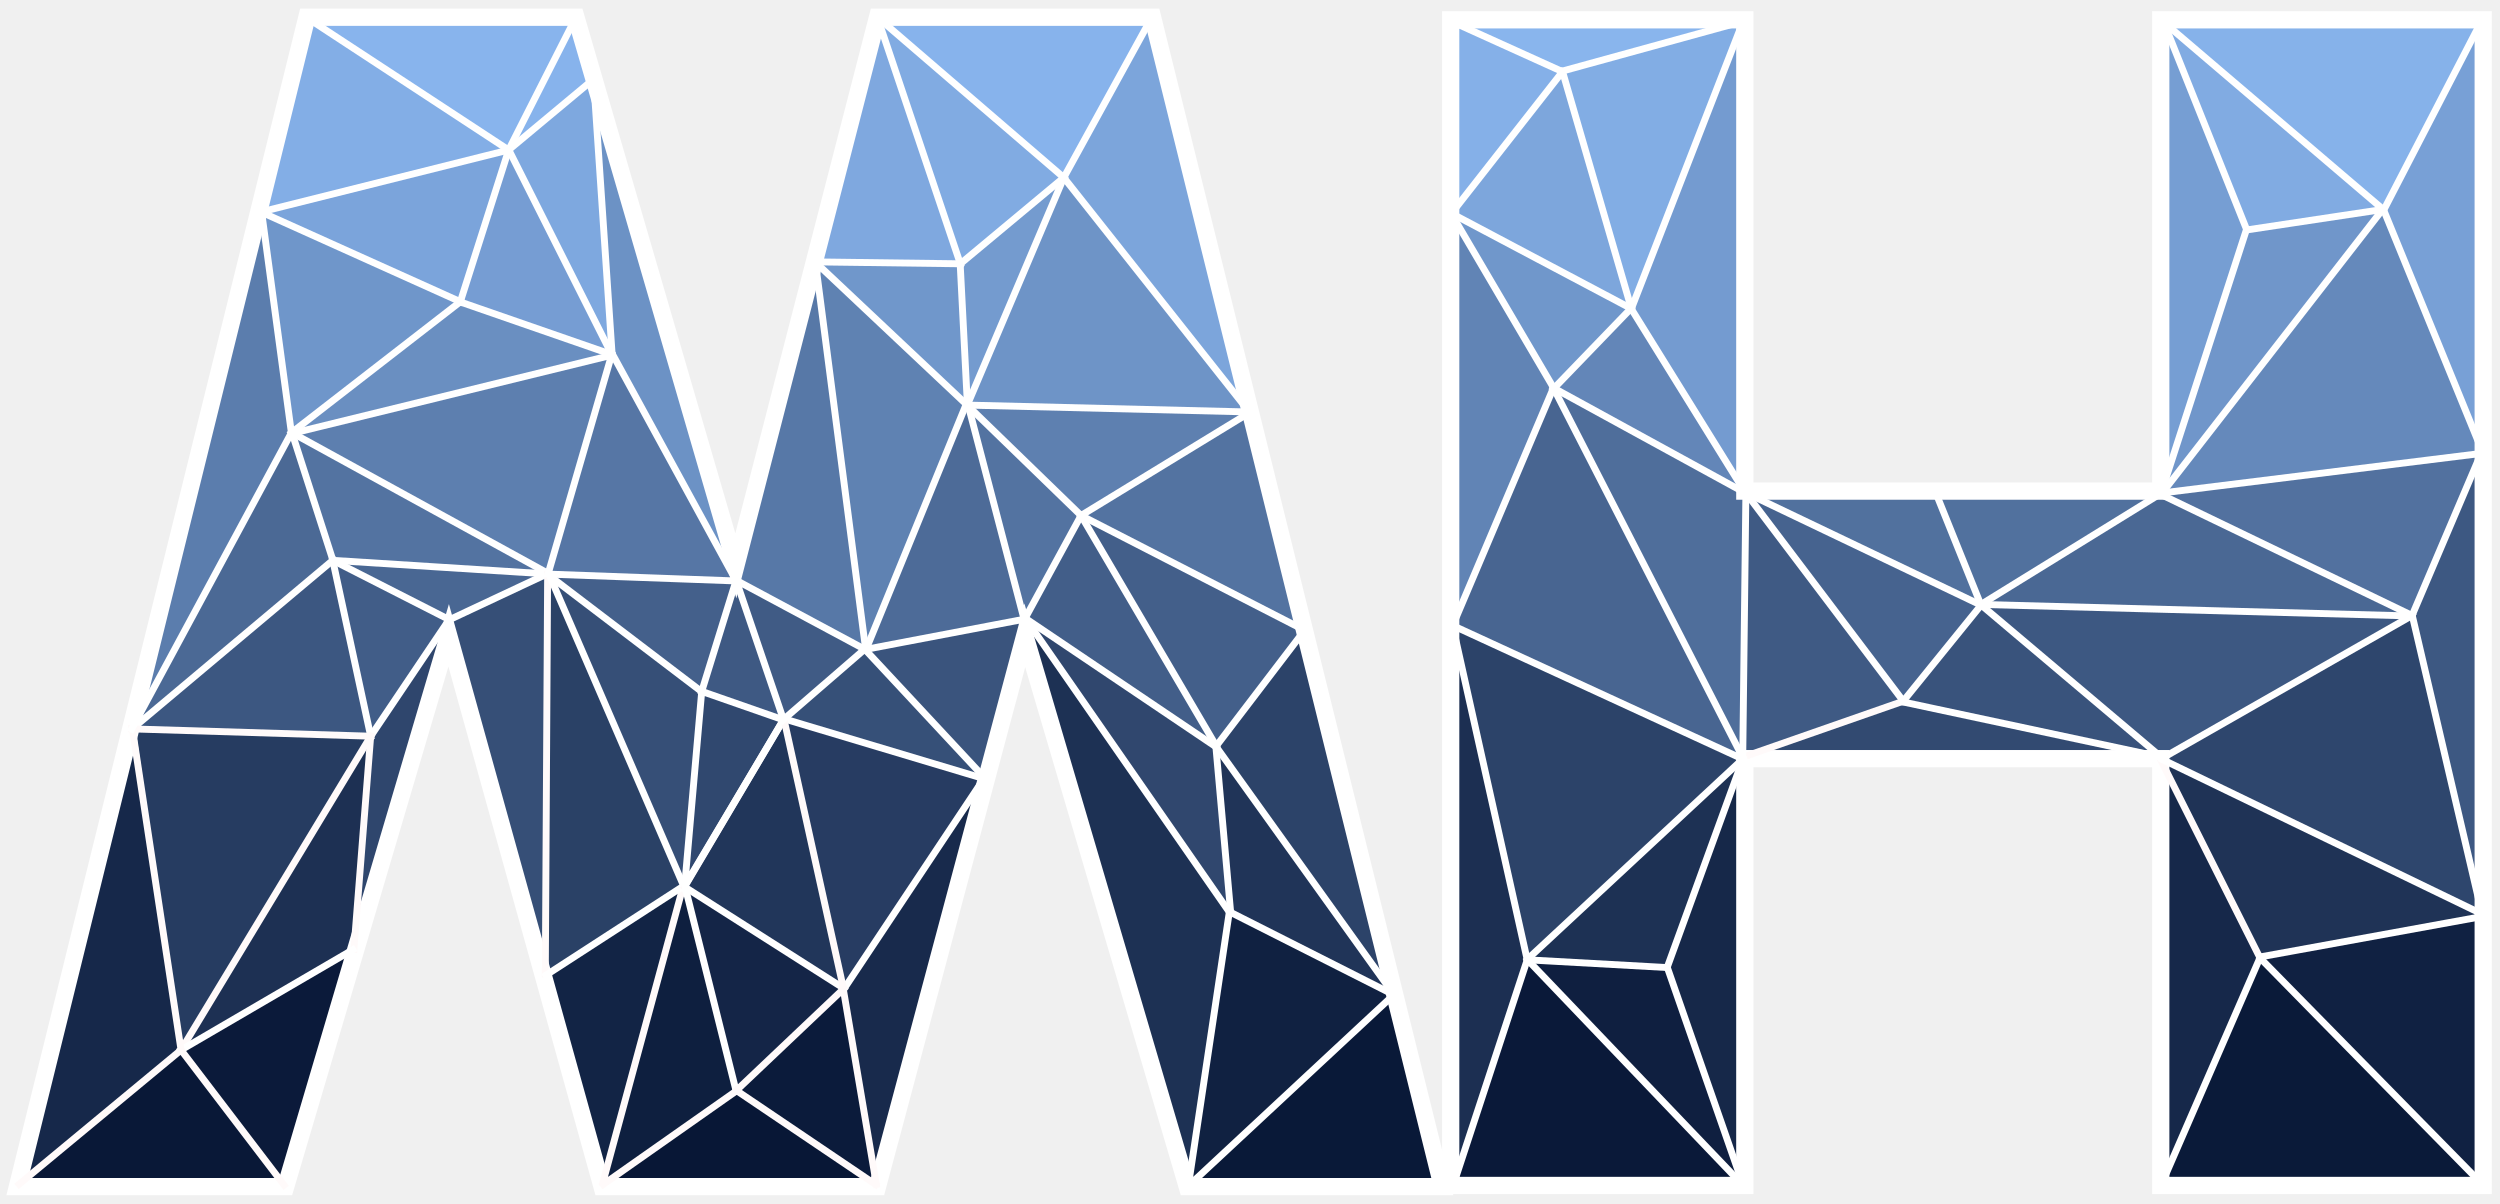
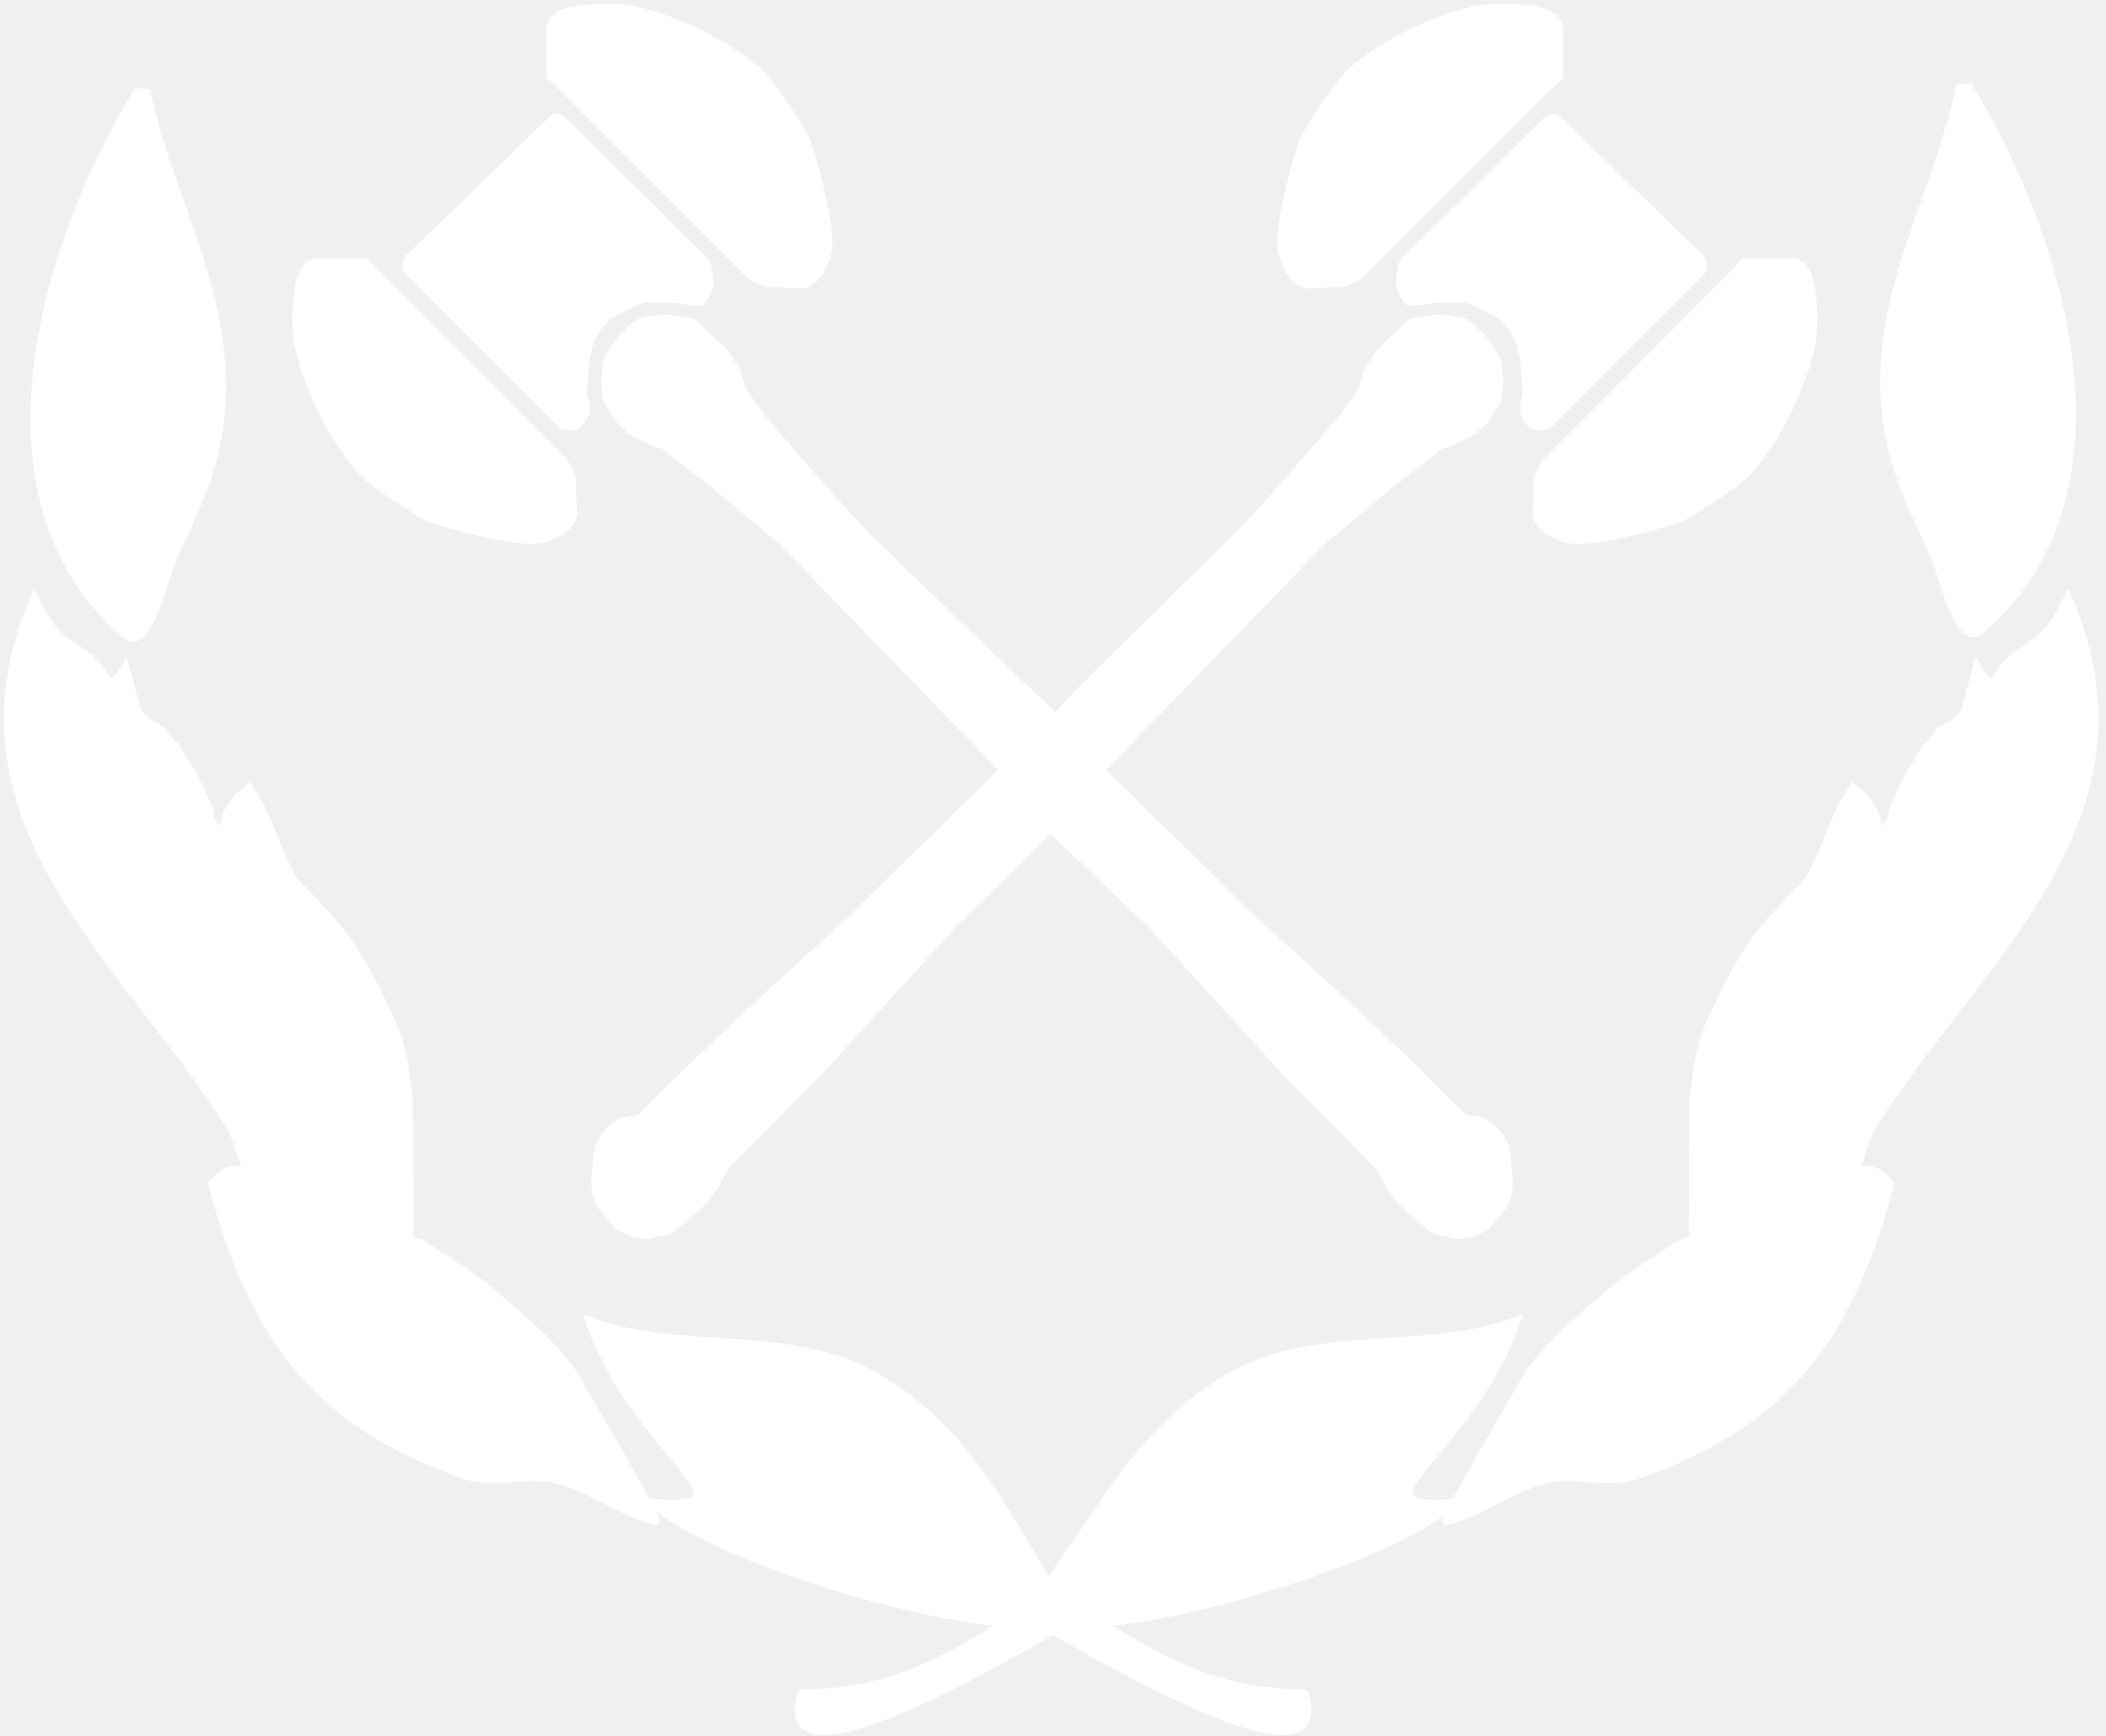
- <svg xmlns="http://www.w3.org/2000/svg" width="725px" height="349px" viewBox="0 0 725 349" version="1.1">
+ <svg xmlns="http://www.w3.org/2000/svg" width="273px" height="225px" viewBox="0 0 273 225" version="1.1">
  <defs />
  <g id="Page-1" stroke="none" stroke-width="1" fill="none" fill-rule="evenodd">
-     <g id="OLD" transform="translate(-41, -78)">
-       <g id="Group-2" />
-     </g>
-     <g id="TempLogo" transform="translate(-42, -24)">
-       <g id="Group-3" transform="translate(47, 28)">
-         <polygon id="Line" fill="#2C4369" points="416.44 177.673 437.826 274.063 500.646 216.163" />
-         <polygon id="Line" fill="#1C2F52" points="438.5 274.5 415.945 339.71 415.945 176.943" />
-         <polygon id="Line" fill="#0A1939" points="437.916 274.413 416.264 339.801 500.752 339.801" />
-         <polygon id="Line" fill="#0F1F40" points="437.983 274.171 478.456 276.793 500.418 339.283" />
-         <polygon id="Line" fill="#1D3154" points="500.09 216.597 478.548 276.898 438.054 274.197" />
-         <polygon id="Line" fill="#162849" points="478.5 276.5 501.055 339.486 501.055 215.969" />
-         <polygon id="Line" fill="#3F5A84" points="501.93 139.247 500.557 215.612 546.811 199.681" />
-         <polygon id="Line" fill="#324A71" points="546.977 199.537 500.596 215.848 621.038 215.848" />
-         <polygon id="Line" fill="#39537C" points="570.007 171.787 546.511 199.558 621.95 215.356" />
-         <polygon id="Line" fill="#46638F" points="501.041 139.082 547.641 199.181 569.575 171.522" />
-         <polygon id="Line" fill="#51719E" points="500.252 138.5 556.5 138.5 569.634 171.591" />
-         <polygon id="Line" fill="#51719E" points="621.721 138.5 569.5 171.5 556.443 138.5" />
-         <polygon id="Line" fill="#86B2EA" points="622.594 1.952 686.356 57.082 714.567 1.952" />
-         <polygon id="Line" fill="#81ABE2" points="686.5 56.5 646.66 62.578 622.343 2.811" />
-         <polygon id="Line" fill="#78A0D6" points="714.5 2.5 686.045 57.606 715.124 126.989" />
-         <polygon id="Line" fill="#769ED3" points="646.368 62.868 621.5 138.5 621.5 2.297" />
-         <polygon id="Line" fill="#7096CA" points="685.5 56.5 646.5 62.5 622.347 138.09" />
-         <polygon id="Line" fill="#6589BB" points="715.208 127.365 686.354 56.863 621.899 138.887" />
-         <polygon id="Line" fill="#52719F" points="714.756 127.479 621.664 139.482 694.706 174.462" />
-         <polygon id="Line" fill="#4A6894" points="621.5 139.5 570.536 171.26 694.567 174.724" />
-         <polygon id="Line" fill="#3D5882" points="569.162 171.148 693.5 174.5 622.481 216.649" />
-         <polygon id="Line" fill="#3D5882" points="714.5 128.5 694.343 174.905 715.261 261.461" />
-         <polygon id="Line" fill="#2E466D" points="694.5 174.5 714.954 262.385 623.163 215.985" />
-         <polygon id="Line" fill="#1F3356" points="621.834 215.527 649.88 274.542 714.271 261.692" />
-         <polygon id="Line" fill="#16284A" points="650.174 273.414 621.881 339.807 621.881 216.805" />
-         <polygon id="Line" fill="#486591" points="445.47 108.708 500.443 215.708 416.049 177.365" />
-         <polygon id="Line" fill="#4F6E9B" points="445.987 109.056 500.731 138.684 500.731 215.447" />
-         <polygon id="Line" fill="#89B5ED" points="416.277 2.152 448.001 16.759 499.95 2.152" />
-         <polygon id="Line" fill="#85B0E8" points="447.882 16.856 416.005 2.235 416.005 58.024" />
-         <polygon id="Line" fill="#82ADE4" points="447.946 16.716 499.897 2.733 468.081 85.497" />
-         <polygon id="Line" fill="#7DA6DC" points="447.955 17.084 416.256 57.947 468.139 85.571" />
-         <polygon id="Line" fill="#749BD0" points="468.294 85.039 500.5 2.5 500.905 137.682" />
-         <polygon id="Line" fill="#7097CB" points="416.385 58.278 445.798 108.652 467.643 85.388" />
-         <polygon id="Line" fill="#6184B5" points="445.526 109.133 415.818 178.3 415.818 58.368" />
-         <polygon id="Line" fill="#6386B8" points="445.5 108.5 468.5 85.5 500.899 139.11" />
-         <polygon id="Line" fill="#102142" points="650.5 273.5 715.233 261.901 715.233 339.868" />
-         <polygon id="Line" fill="#0A1A39" points="622.068 339.5 714.824 339.5 650.198 274.011" />
-         <polygon id="Line" fill="#081736" points="249.5 339.5 208.735 312.475 169.666 339.872" />
-         <polygon id="Line" fill="#0E1F3F" points="193.5 252.5 208.5 312.5 169.41 339.682" />
-         <polygon id="Line" fill="#21365A" points="222.5 204.5 193.5 253.5 240.146 282.169" />
-         <polygon id="Line-Copy" fill="#5676A5" points="153.925 162.49 172.5 98.5 208.505 164.479" />
-         <polygon id="Line" fill="#87B3EC" points="161.787 1.482 141.86 40.36 167.281 18.941" />
-         <polygon id="Line" fill="#6C92C5" points="172.259 99.255 208.267 163.452 167.096 18.68" />
-         <polygon id="Line" fill="#5373A1" points="308.815 145.601 357.561 115.673 373.118 178.516" />
-         <polygon id="Line" fill="#435F8A" points="347.994 212.213 373.189 179.079 308.766 145.658" />
-         <polygon id="Line" fill="#425E89" points="347.5 212.5 292.166 175.166 308.728 145.796" />
-         <polygon id="Line" fill="#30476E" points="347.762 212.478 352.155 260.807 293.215 176.303" />
-         <polygon id="Line" fill="#142547" points="239.5 282.5 208.466 312.071 193.791 253.218" />
-         <polygon id="Line" fill="#0B1A3A" points="47.5 300.5 97.668 270.627 77.778 339.979" />
-         <polygon id="Line" fill="#5373A1" points="80.5 121.5 91.5 158.5 154.865 162.345" />
-         <polygon id="Line" fill="#5D7FAF" points="172.179 99.16 154.25 163.515 80.504 121.542" />
-         <polygon id="Line" fill="#769DD3" points="142.5 39.5 128.5 83.5 172.343 98.695" />
-         <polygon id="Line" fill="#7EA8DF" points="142.486 39.195 167.603 19.191 172.322 98.542" />
-         <polygon id="Line" fill="#16284A" points="33.5 206.5 47.572 300.897 0.473 338.625" />
-         <polygon id="Line" fill="#091837" points="0.174 340.259 47.5 300.5 77.215 340.259" />
-         <polygon id="Line" fill="#2F466D" points="102.5 209.5 125.021 176.767 98.132 271.505" />
-         <polygon id="Line" fill="#263C61" points="47.5 300.5 102.5 209.5 34.279 207.08" />
-         <polygon id="Line" fill="#1D3053" points="47.5 300.5 102.085 210.87 97.91 270.934" />
-         <polygon id="Line" fill="#4B6995" points="79.5 121.5 91.515 158.735 33.811 206.617" />
-         <polygon id="Line" fill="#364F77" points="153.5 162.5 125.117 175.814 153.1 279.743" />
-         <polygon id="Line" fill="#2A4166" points="193.5 252.5 152.701 278.474 154.153 161.827" />
-         <polygon id="Line" fill="#5B7DAD" points="70.5 57.5 79.5 121.5 33.517 206.205" />
-         <polygon id="Line" fill="#88B4ED" points="84.324 1.088 142.5 39.5 161.92 1.088" />
-         <polygon id="Line" fill="#6F96CA" points="71.5 57.5 127.5 83.5 79.425 121.509" />
-         <polygon id="Line" fill="#7BA4DB" points="142.5 39.5 128.5 83.5 71.042 57.503" />
-         <polygon id="Line" fill="#415D88" points="91.5 158.5 102.211 209.648 124.917 175.821" />
-         <polygon id="Line" fill="#3C5781" points="91.5 159.5 102.54 209.354 34.757 206.973" />
-         <polygon id="Line" fill="#364F77" points="198.5 196.5 193.5 252.5 154.363 162.303" />
-         <polygon id="Line" fill="#3A547D" points="246.5 184.5 280.494 221.428 292.45 175.346" />
-         <polygon id="Line" fill="#4D6B98" points="275.5 113.5 291.906 175.284 246.533 184.163" />
-         <polygon id="Line" fill="#44608B" points="208.5 164.5 198.295 196.621 154.057 162.558" />
-         <polygon id="Line" fill="#3E5983" points="198.5 196.5 222.248 204.834 208.687 164.52" />
-         <polygon id="Line" fill="#365078" points="245.5 184.5 222.5 204.5 280.224 221.661" />
-         <polygon id="Line" fill="#405B85" points="208.5 164.5 245.5 184.5 222.151 204.269" />
-         <polygon id="Line" fill="#30486F" points="198.5 196.5 222.5 204.5 194.017 252.432" />
-         <polygon id="Line" fill="#122445" points="152.848 279.096 192.5 253.5 169.649 339.451" />
-         <polygon id="Line" fill="#83AEE6" points="83.939 1.184 69.789 57.529 142.648 39.351" />
-         <polygon id="Line" fill="#496793" points="91.5 158.5 125.213 175.904 153.323 162.666" />
-         <polygon id="Line" fill="#6A8FC1" points="128.5 83.5 172.5 98.5 79.917 120.962" />
-         <polygon id="Line" fill="#273C62" points="222.687 204.447 280.53 221.639 239.558 282.75" />
-         <polygon id="Line" fill="#7FA8DF" points="273.5 72.5 231.729 71.739 249.402 0.951" />
-         <polygon id="Line" fill="#81ABE2" points="303.495 47.659 273.522 72.086 249.801 1.615" />
-         <polygon id="Line" fill="#87B3EC" points="329.063 1.529 303.5 47.5 249.748 0.823" />
-         <polygon id="Line" fill="#7CA5DB" points="303.563 47.358 357.209 114.761 328.947 1.012" />
-         <polygon id="Line" fill="#5F82B2" points="232.042 72.796 275.5 113.5 246.484 183.271" />
-         <polygon id="Line" fill="#5778A7" points="231.659 73.457 246.5 184.5 208.354 164.51" />
-         <polygon id="Line" fill="#5373A1" points="308.546 145.567 276.5 114.5 292.5 174.928" />
-         <polygon id="Line" fill="#7097CB" points="274.5 72.5 232.5 72.5 275.742 113.847" />
-         <polygon id="Line" fill="#1D3154" points="292.814 176.689 351.5 260.5 339.48 339.644" />
-         <polygon id="Line" fill="#2C4369" points="347.695 212.299 373.478 179.069 399.26 283.824" />
-         <polygon id="Line" fill="#203458" points="348.099 213.346 351.5 260.5 398.932 284.246" />
-         <polygon id="Line" fill="#102141" points="339.651 339.919 398.947 284.556 351.5 260.24" />
-         <polygon id="Line" fill="#091938" points="399.243 284.717 339.81 339.886 413.223 339.886" />
-         <polygon id="Line" fill="#5E80B0" points="356.5 115.5 275.5 113.5 309.098 145.505" />
-         <polygon id="Line" fill="#6E94C7" points="275.534 113.516 357.003 115.408 303.4 47.75" />
-         <polygon id="Line" fill="#749BCF" points="303.5 47.5 273.5 72.5 275.54 112.32" />
-         <polygon id="Line" fill="#182A4C" points="239.541 283.304 280.401 222.141 249.433 340.002" />
-         <polygon id="Line" fill="#0B1B3B" points="239.709 282.619 249.034 339.24 208.684 312.34" />
+     <g id="MasseyDebateLogo" transform="translate(1, 0)" fill="#FFFFFF" stroke="#FFFFFF">
+       <g id="sticks" transform="translate(75.22053, 41.2844)">
+         <path d="M60.295,65.761 L47.302,78.585 L30.084,97.489 L17.848,109.873 C17.848,109.873 16.65,112.142 16.341,112.505 C16.206,112.664 15.392,114.15 14.093,115.263 C12.794,116.377 11.078,117.807 11.078,117.807 C11.078,117.807 10.716,118.115 10.221,118.283 C9.725,118.45 8.476,118.683 8.056,118.776 C7.352,118.933 6.758,118.776 6.758,118.776 C6.758,118.776 6.103,118.675 5.776,118.57 C5.45,118.465 5.072,118.23 4.705,118.078 C4.083,117.821 4.047,117.807 4.047,117.807 C4.047,117.807 3.468,117.098 2.891,116.441 C2.314,115.784 1.675,114.939 1.675,114.939 C1.675,114.939 0.992,113.629 0.95,112.505 C0.908,111.381 1.303,108.058 1.303,108.058 C1.303,108.058 1.484,107.164 1.826,106.585 C2.168,106.006 2.51,105.626 2.722,105.362 C3.204,104.765 4.705,104.041 4.705,104.041 L6.721,103.734 L13.915,96.624 C13.915,96.624 19.858,90.976 22.942,88.122 C26.027,85.268 33.932,78.105 33.932,78.105 L53.883,58.541 L42.834,47.141 L25.027,28.769 L16.341,21.497 L11.953,18.167 L9.998,16.491 C9.998,16.491 9.119,16.285 8.641,16.099 C8.162,15.913 7.321,15.449 7.321,15.449 C7.321,15.449 6.275,15.026 5.776,14.682 C5.277,14.338 4.228,13.318 4.228,13.318 L2.523,10.707 C2.523,10.707 2.164,8.751 2.232,7.8 C2.3,6.849 2.523,5.387 2.523,5.387 C2.523,5.387 3.662,3.412 4.446,2.493 C5.23,1.574 6.758,0.484 6.758,0.484 C6.758,0.484 8.893,0.022 9.998,0.022 C11.102,0.022 13.556,0.484 13.556,0.484 L17.666,4.366 C17.666,4.366 18.484,5.734 18.989,6.302 C19.493,6.871 19.538,8.027 19.538,8.027 L20.4,9.926 L22.434,12.744 C22.434,12.744 31.156,23.106 35.65,27.697 C40.144,32.287 60.663,51.791 60.663,51.791 C59.961,51.788 80.2,32.287 84.694,27.697 C89.188,23.106 97.909,12.744 97.909,12.744 L99.943,9.926 L100.806,8.027 C100.806,8.027 100.85,6.871 101.355,6.302 C101.86,5.734 102.677,4.366 102.677,4.366 L106.788,0.484 C106.788,0.484 109.241,0.022 110.346,0.022 C111.451,0.022 113.585,0.484 113.585,0.484 C113.585,0.484 115.113,1.574 115.897,2.493 C116.681,3.412 117.821,5.387 117.821,5.387 C117.821,5.387 118.044,6.849 118.111,7.8 C118.179,8.751 117.821,10.707 117.821,10.707 L116.116,13.318 C116.116,13.318 115.067,14.338 114.567,14.682 C114.068,15.026 113.023,15.449 113.023,15.449 C113.023,15.449 112.181,15.913 111.703,16.099 C111.225,16.285 110.346,16.491 110.346,16.491 L108.39,18.167 L104.002,21.497 L95.317,28.769 L77.51,47.141 L66.461,58.541 L86.412,78.105 C86.412,78.105 94.316,85.268 97.401,88.122 C100.486,90.976 106.429,96.624 106.429,96.624 L113.623,103.734 L115.639,104.041 C115.639,104.041 117.139,104.765 117.621,105.362 C117.834,105.626 118.175,106.006 118.518,106.585 C118.86,107.164 119.041,108.058 119.041,108.058 C119.041,108.058 119.436,111.381 119.394,112.505 C119.352,113.629 118.668,114.939 118.668,114.939 C118.668,114.939 118.03,115.784 117.452,116.441 C116.875,117.098 116.297,117.807 116.297,117.807 C116.297,117.807 116.26,117.821 115.639,118.078 C115.272,118.23 114.894,118.465 114.567,118.57 C114.241,118.675 113.585,118.776 113.585,118.776 C113.585,118.776 112.992,118.933 112.288,118.776 C111.868,118.683 110.619,118.45 110.123,118.283 C109.628,118.115 109.266,117.807 109.266,117.807 C109.266,117.807 107.549,116.377 106.251,115.263 C104.952,114.15 104.137,112.664 104.002,112.505 C103.694,112.142 102.496,109.873 102.496,109.873 L90.26,97.489 L73.042,78.585 L59.576,65.771" />
      </g>
-       <polygon id="5" stroke="#FFFFFF" stroke-width="5" points="47.049 368.115 130.999 29 209.024 29 255.393 188.105 296.484 29 376.244 29 460.273 368.115 386.295 368.115 339.188 208.249 296.484 368.115 216.583 368.115 172.115 208.249 124.848 368.115" />
-       <polygon id="5" stroke="#FFFFFF" stroke-width="5" points="462.701 29.746 547.996 29.746 547.996 166.422 668.617 166.422 668.617 29.746 762.13 29.746 762.13 367.781 668.617 367.781 668.617 244.007 547.996 244.007 547.996 367.781 462.701 367.781" />
-       <g id="Lines-Copy" transform="translate(47, 29)" stroke-width="2" stroke-linecap="square">
-         <path d="M650.297,272.581 L621.865,215.874" id="Line" stroke="#FFFAFA" />
-         <path d="M650.5,272.5 L621.825,338.473" id="Line" stroke="#FFFFFF" />
-         <path d="M650.558,272.953 L714.669,338.245" id="Line" stroke="#FFFFFF" />
-         <path d="M622.02,214.897 L694.173,173.692" id="Line" stroke="#FFFFFF" />
-         <path d="M569.5,170.5 L501.644,138.073" id="Line" stroke="#FFFFFF" />
-         <path d="M569.5,170.5 L556.29,137.688" id="Line" stroke="#FFFFFF" />
-         <path d="M500.575,214.533 L546.5,198.5" id="Line" stroke="#FFFAFA" />
-         <path d="M501.297,137.958 L546.835,198.18" id="Line" stroke="#FFFFFF" />
-         <path d="M569.5,170.5 L547.021,198.237" id="Line" stroke="#FFFFFF" />
-         <path d="M416.283,57.077 L467.985,84.456" id="Line" stroke="#FFFFFF" />
-         <path d="M347.5,211.5 L292.587,174.472" id="Line" stroke="#FFFFFF" />
-         <path d="M347.799,211.239 L373.133,178.038" id="Line" stroke="#FFFFFF" />
-         <path d="M308.5,144.5 L372.821,177.522" id="Line" stroke="#FFFFFF" />
-         <path d="M347.748,211.641 L398.776,282.814" id="Line" stroke="#FFFFFF" />
-         <path d="M347.634,211.9 L351.894,259.589" id="Line" stroke="#FFFFFF" />
-         <path d="M351.5,259.5 L292.934,175.139" id="Line" stroke="#FFFFFF" />
-         <path d="M351.5,259.5 L339.676,338.546" id="Line" stroke="#FFFFFF" />
-         <path d="M352.041,259.664 L399.166,283.479" id="Line" stroke="#FFFFFF" />
-         <path d="M398.942,283.726 L339.762,338.818" id="Line" stroke="#FFFFFF" />
-         <path d="M291.887,174.224 L275.5,111.5" id="Line" stroke="#FFFFFF" />
-         <path d="M246.5,182.5 L275.5,111.5" id="Line" stroke="#FFFFFF" />
-         <path d="M231.848,71.392 L275.5,112.5" id="Line" stroke="#FFFFFF" />
-         <path d="M275.5,112.5 L303.5,46.5" id="Line" stroke="#FFFFFF" />
-         <path d="M303.5,46.5 L273.5,71.5" id="Line" stroke="#FFFFFF" />
-         <path d="M273.5,72.5 L275.5,111.5" id="Line" stroke="#FFFFFF" />
-         <path d="M231.902,70.952 L273.5,71.5" id="Line" stroke="#FFFFFF" />
-         <path d="M303.5,46.5 L357,114.084" id="Line" stroke="#FFFFFF" />
-         <path d="M357.25,114.47 L276.5,112.5" id="Line" stroke="#FFFFFF" />
-         <path d="M303.5,46.5 L250.11,0.549" id="Line" stroke="#FFFFFF" />
-         <path d="M249.622,0.545 L273.5,71.5" id="Line" stroke="#FFFFFF" />
-         <path d="M303.5,46.5 L328.724,0.566" id="Line" stroke="#FFFFFF" />
-         <path d="M308.5,144.5 L357.465,114.587" id="Line" stroke="#FFFFFF" />
-         <path d="M275.5,112.5 L308.5,144.5" id="Line" stroke="#FFFFFF" />
-         <path d="M292.407,174.084 L308.5,144.5" id="Line" stroke="#FFFFFF" />
-         <path d="M308.5,144.5 L347.696,211.331" id="Line" stroke="#FFFFFF" />
-         <path d="M246.094,183.308 L292,174.572" id="Line" stroke="#FFFFFF" />
-         <path d="M102.5,208.5 L124.842,175.284" id="Line" stroke="#FFFFFF" />
-         <path d="M102.5,208.5 L97.629,270.306" id="Line" stroke="#FFFAFA" />
-         <path d="M239.87,281.61 L280.167,221.033" id="Line" stroke="#FFFFFF" />
-         <path d="M222.5,203.5 L280.136,220.758" id="Line" stroke="#FFFFFF" />
-         <path d="M246.01,183.512 L280.29,220.309" id="Line" stroke="#FFFFFF" />
-         <path d="M246.052,183.432 L231.509,71.278" id="Line" stroke="#FFFFFF" />
-         <path d="M33.361,206.338 L91.5,157.5" id="Line" stroke="#FFFFFF" />
-         <path d="M91.445,157.157 L79.84,121.031" id="Line" stroke="#FFFFFF" />
-         <path d="M91.5,157.5 L153.908,161.456" id="Line" stroke="#FFFFFF" />
-         <path d="M91.5,157.5 L125.249,174.685" id="Line" stroke="#FFFFFF" />
-         <path d="M91.5,157.5 L102.5,208.5" id="Line" stroke="#FFFFFF" />
-         <path d="M33.157,206.379 L102.5,208.5" id="Line" stroke="#FFFAFA" />
-         <path d="M102.5,208.5 L47.5,299.5" id="Line" stroke="#FFFAFA" />
-         <path d="M47.5,299.5 L97.307,270.427" id="Line" stroke="#FFFFFF" />
-         <path d="M47.5,299.5 L33.363,206.187" id="Line" stroke="#FFFAFA" />
-         <path d="M0.539,338.424 L47.5,299.5" id="Line" stroke="#FFFAFA" />
-         <path d="M47.5,299.5 L77.395,338.692" id="Line" stroke="#FFFAFA" />
-         <path d="M79.5,120.5 L33.193,206.431" id="Line" stroke="#FFFFFF" />
-         <path d="M70.943,57.021 L79.5,120.5" id="Line" stroke="#FFFFFF" />
-         <path d="M84.419,0.409 L142.5,38.5" id="Line" stroke="#FFFFFF" />
-         <path d="M70.992,56.39 L142.5,38.5" id="Line" stroke="#FFFFFF" />
-         <path d="M128.5,82.5 L70.966,56.601" id="Line" stroke="#FFFFFF" />
-         <path d="M79.5,120.5 L128.5,82.5" id="Line" stroke="#FFFFFF" />
-         <path d="M128.484,82.571 L172.292,97.772" id="Line" stroke="#FFFFFF" />
-         <path d="M142.5,38.5 L128.5,82.5" id="Line" stroke="#FFFFFF" />
-         <path d="M172.583,97.964 L80.5,120.5" id="Line" stroke="#FFFFFF" />
-         <path d="M153.833,161.219 L79.747,120.547" id="Line" stroke="#FFFFFF" />
-         <path d="M161.86,0.309 L142.5,38.5" id="Line" stroke="#FFFFFF" />
-         <path d="M172.6,98.195 L142.661,38.673" id="Line" stroke="#FFFFFF" />
-         <path d="M125.744,174.525 L153.5,161.5" id="Line" stroke="#FFFFFF" />
-         <path d="M153.813,161.499 L153.142,277.425" id="Line" stroke="#FFFAFA" />
-         <polygon id="Line" stroke="#FFFFFF" points="153.925 161.49 172.5 97.5 208.505 163.479" />
-         <path d="M198.307,195.45 L154.685,162.237 L198.307,195.45 Z" id="Line" stroke="#FFFFFF" />
-         <path d="M193.53,252.206 L239.5,281.5" id="Line" stroke="#FFFFFF" />
-         <path d="M193.309,251.308 L169.821,337.975" id="Line" stroke="#FFFAFA" />
-         <path d="M172.5,97.5 L167.141,18.115" id="Line" stroke="#FFFFFF" />
-         <path d="M166.926,18.14 L142.5,38.5" id="Line" stroke="#FFFFFF" />
-         <path d="M501.31,137.823 L500.393,214.804" id="Line" stroke="#FFFFFF" />
-         <path d="M547.026,198.601 L621.5,214.5" id="Line" stroke="#FFFFFF" />
-         <path d="M569.651,170.549 L621.258,214.156" id="Line" stroke="#FFFFFF" />
-         <path d="M569.751,170.296 L694.49,173.638" id="Line" stroke="#FFFFFF" />
-         <path d="M569.626,170.211 L621.448,138.233" id="Line" stroke="#FFFFFF" />
-         <path d="M685.709,55.387 L622.033,1.057" id="Line" stroke="#FFFFFF" />
-         <path d="M686.5,55.5 L714.653,1.041" id="Line" stroke="#FFFFFF" />
-         <path d="M685.65,55.791 L646.773,61.647" id="Line" stroke="#FFFFFF" />
-         <path d="M646.5,61.5 L621.789,137.824" id="Line" stroke="#FFFFFF" />
-         <path d="M646.5,61.5 L622.308,0.996" id="Line" stroke="#FFFFFF" />
-         <path d="M622.013,137.984 L685.816,55.93" id="Line" stroke="#FFFFFF" />
-         <path d="M686.396,56.231 L714.967,126.168" id="Line" stroke="#FFFFFF" />
-         <path d="M621.462,138.022 L714.5,126.5" id="Line" stroke="#FFFFFF" />
-         <path d="M621.582,138.359 L694.5,173.5" id="Line" stroke="#FFFFFF" />
-         <path d="M694.5,173.5 L714.5,126.5" id="Line" stroke="#FFFFFF" />
-         <path d="M694.624,173.796 L714.767,259.967" id="Line" stroke="#FFFFFF" />
-         <path d="M714.744,260.05 L622.083,215.256" id="Line" stroke="#FFFFFF" />
-         <path d="M714.682,260.817 L650.5,272.5" id="Line" stroke="#FFFFFF" />
-         <path d="M153.362,277.781 L193.363,251.862" id="Line" stroke="#FFFFFF" />
-         <path d="M193.5,252.5 L154.35,161.858" id="Line" stroke="#FFFFFF" />
-         <path d="M193.565,252.124 L222.148,203.779" id="Line" stroke="#FFFAFA" />
-         <path d="M193.76,252.514 L208.5,311.5" id="Line" stroke="#FFFFFF" />
-         <path d="M208.611,311.316 L169.944,338.483" id="Line" stroke="#FFFAFA" />
-         <path d="M208.651,311.309 L248.933,338.514" id="Line" stroke="#FFFAFA" />
-         <path d="M416.46,338.647 L437.9,273.328" id="Line" stroke="#FFFFFF" />
-         <path d="M500.441,338.694 L438.009,273.374" id="Line" stroke="#FFFFFF" />
-         <path d="M438.261,273.361 L478.449,275.592" id="Line" stroke="#FFFFFF" />
-         <path d="M478.5,275.5 L500.388,338.367" id="Line" stroke="#FFFFFF" />
-         <path d="M478.5,275.5 L500.494,214.986" id="Line" stroke="#FFFFFF" />
-         <path d="M438.001,273.149 L500.476,215.063" id="Line" stroke="#FFFFFF" />
-         <path d="M437.781,272.843 L416.313,176.663" id="Line" stroke="#FFFFFF" />
-         <path d="M416.5,176.5 L500.188,215.03" id="Line" stroke="#FFFFFF" />
-         <path d="M500.64,215.158 L445.5,107.5" id="Line" stroke="#FFFFFF" />
-         <path d="M445.205,108.175 L416.377,176.201" id="Line" stroke="#FFFFFF" />
-         <path d="M445.5,107.5 L500.804,137.779" id="Line" stroke="#FFFFFF" />
-         <path d="M416.201,57.501 L445.56,107.514" id="Line" stroke="#FFFFFF" />
-         <path d="M448.076,15.851 L415.919,56.891" id="Line" stroke="#FFFFFF" />
-         <path d="M416.081,1.279 L447.5,15.5" id="Line" stroke="#FFFFFF" />
-         <path d="M448.5,15.5 L500.368,1.226" id="Line" stroke="#FFFFFF" />
-         <path d="M448.223,16.053 L468.049,84.326" id="Line" stroke="#FFFFFF" />
-         <path d="M468.108,84.493 L500.504,1.177" id="Line" stroke="#FFFFFF" />
-         <path d="M468.062,84.543 L501.007,137.686" id="Line" stroke="#FFFFFF" />
-         <path d="M445.465,107.802 L467.925,84.512" id="Line" stroke="#FFFFFF" />
-         <polygon id="Line" stroke="#FFFFFF" points="193.555 251.913 198.5 195.5 222.203 203.774" />
-         <path d="M222.463,204.071 L239.422,280.857" id="Line" stroke="#FFFAFA" />
-         <path d="M249.138,338.469 L239.5,281.5" id="Line" stroke="#FFFAFA" />
-         <polyline id="Line" stroke="#FFFFFF" points="198.5 195.5 208.475 163.279 222.199 203.666 245.752 183.277 208.475 163.279" />
-         <path d="M208.681,311.117 L239.728,281.682" id="Line" stroke="#FFFAFA" />
-       </g>
+       <path d="M135.309,211.527 C129.771,214.567 98.792,233.03 102.893,219.571 C113.4,219.336 120,216.309 129.451,210.296 C120.803,210.313 92.452,202.624 83.512,194.83 C98.408,195.946 81.053,188.19 75.386,171.214 C86.521,175.548 101.071,172.168 111.846,178.094 C123.614,184.566 128.434,194.683 134.927,205.198 C142.566,194.683 147.386,184.566 159.154,178.094 C169.929,172.168 184.479,175.548 195.614,171.214 C189.947,188.19 172.592,195.946 187.488,194.83 C178.548,202.624 150.197,210.313 141.549,210.296 C151,216.309 157.6,219.336 168.107,219.571 C172.208,233.03 141.229,214.567 135.691,211.527 L135.309,211.527 Z" id="Path-9" />
+       <path d="M16.76,11.942 C5.568,30.23 -5.773,64.037 15.172,82.204 C18.285,84.904 19.965,75.441 21.72,71.709 C24.015,66.831 26.356,61.828 27.259,56.512 C30.048,40.084 21.422,27.545 18.021,12.05 L16.76,11.942 Z" id="Path" />
+       <path d="M30.559,161.038 C27.51,163.17 24.247,165.023 21.414,167.435 C17.65,170.638 13.756,173.838 10.832,177.827 C10.737,177.957 -0.652,197.366 0.029,197.196 C4.54,196.075 8.377,192.903 12.896,191.817 C16.731,190.896 20.989,192.566 24.713,191.268 C45.01,184.191 52.504,172.231 57.503,153.523 C53.732,148.671 51.503,155.886 54.786,146.718 C68.134,124.784 93.162,106.741 80.566,77.516 C80.566,77.516 79.293,79.972 78.592,80.951 C77.891,81.93 76.817,82.942 76.817,82.942 C76.817,82.942 73.646,84.998 72.933,85.707 C72.221,86.417 71.86,86.948 71.86,86.948 L70.805,88.699 C70.805,88.699 70.346,88.436 70.078,88.185 C69.81,87.934 69.331,87.319 69.331,87.319 L68.773,86.417 C68.773,86.417 67.914,89.59 67.575,90.849 C67.237,92.109 67.255,92.015 67.18,92.228 C67.106,92.441 66.93,92.634 66.93,92.634 C66.93,92.634 66.261,93.295 65.847,93.581 C65.434,93.867 65.016,94.143 65.016,94.143 L64.068,94.661 L63.251,95.77 L62.145,96.94 L61.141,98.665 L59.874,100.605 L58.895,102.774 L58.019,104.593 L57.66,106.347 L56.163,108.227 L55.51,105.276 L54.146,103.311 L52.699,102.108 L51.141,104.758 L50.136,107.049 L49.196,109.415 L47.823,112.5 L46.88,114.212 L45.458,115.691 L44.135,117.082 L42.005,119.385 L40.059,121.78 L38.59,124.008 L37.431,125.981 L36.123,128.572 C36.123,128.572 35.593,129.664 35.35,130.165 C35.107,130.666 34.96,130.97 34.96,130.97 C34.96,130.97 34.514,131.845 34.157,132.67 C33.799,133.495 33.541,134.24 33.491,134.383 C33.389,134.673 32.716,137.35 32.716,137.35 L31.986,142.395 L31.927,160.602 L30.217,161.39" id="Path-5" transform="translate(42.00455, 137.3566) scale(-1, 1) translate(-42.00455, -137.3566) " />
+       <path d="M217.064,161.033 C214.016,163.166 210.753,165.019 207.92,167.43 C204.155,170.634 200.262,173.834 197.338,177.822 C197.243,177.953 185.853,197.362 186.535,197.192 C191.046,196.071 194.883,192.899 199.402,191.813 C203.237,190.892 207.495,192.562 211.219,191.263 C231.516,184.187 239.01,172.227 244.008,153.518 C240.238,148.667 238.008,155.882 241.292,146.713 C254.639,124.78 279.668,106.737 267.071,77.511 C267.071,77.511 265.799,79.968 265.098,80.947 C264.396,81.925 263.322,82.937 263.322,82.937 C263.322,82.937 260.151,84.993 259.439,85.703 C258.726,86.413 258.366,86.944 258.366,86.944 L257.311,88.695 C257.311,88.695 256.852,88.432 256.584,88.181 C256.316,87.93 255.837,87.314 255.837,87.314 L255.279,86.413 C255.279,86.413 254.419,89.586 254.081,90.845 C253.743,92.105 253.761,92.01 253.686,92.223 C253.612,92.437 253.436,92.63 253.436,92.63 C253.436,92.63 252.766,93.291 252.353,93.577 C251.939,93.863 251.522,94.138 251.522,94.138 L250.574,94.656 L249.756,95.766 L248.651,96.936 L247.647,98.66 L246.38,100.601 L245.4,102.77 L244.525,104.589 L244.165,106.343 L242.668,108.223 L242.016,105.272 L240.651,103.307 L239.205,102.103 L237.646,104.754 L236.642,107.045 L235.702,109.411 L234.328,112.496 L233.386,114.208 L231.964,115.687 L230.641,117.078 L228.51,119.381 L226.565,121.776 L225.096,124.004 L223.937,125.977 L222.629,128.568 C222.629,128.568 222.099,129.659 221.856,130.161 C221.612,130.662 221.465,130.966 221.465,130.966 C221.465,130.966 221.02,131.841 220.662,132.666 C220.305,133.49 220.047,134.236 219.997,134.379 C219.895,134.669 219.222,137.346 219.222,137.346 L218.492,142.391 L218.433,160.598 L216.723,161.386" id="Path-5-Copy" />
+       <path d="M256.544,11.353 C245.352,29.641 234.011,63.449 254.956,81.615 C258.07,84.316 259.749,74.852 261.505,71.12 C263.799,66.242 266.14,61.24 267.043,55.924 C269.833,39.495 261.206,26.956 257.805,11.461 L256.544,11.353 Z" id="Path-Copy" transform="translate(255.4149, 46.72306) scale(-1, 1) translate(-255.4149, -46.72306) " />
+       <path d="M207.08,33.958 L208.208,35.208 L232.9,59.943 L233.86,61.862 L234.073,66.724 C234.073,66.724 233.783,68.812 230.225,69.844 C226.666,70.876 215.214,67.105 215.214,67.105 C215.214,67.105 209.34,63.69 206.782,61.261 C205.61,60.148 202.379,55.776 200.443,50.951 C198.508,46.126 199.304,47.521 198.772,46.036 C197.817,43.368 198.092,38.185 198.772,36.011 C199.452,33.836 201.006,33.958 201.006,33.958 L207.08,33.958 Z" id="RHHB" transform="translate(216.1141, 51.96254) scale(1, -1) rotate(180) translate(-216.1141, -51.96254) " />
+       <path d="M174.107,0.93 L175.235,2.18 L199.926,26.916 L200.886,28.834 L201.1,33.697 C201.1,33.697 200.809,35.784 197.251,36.816 C193.693,37.848 182.241,34.078 182.241,34.078 C182.241,34.078 176.367,30.662 173.809,28.234 C172.636,27.121 169.405,22.748 167.47,17.923 C165.534,13.098 166.33,14.494 165.799,13.009 C164.844,10.34 165.119,5.158 165.799,2.983 C166.479,0.809 168.033,0.93 168.033,0.93 L174.107,0.93 Z" id="RHHT" transform="translate(183.1407, 18.93502) scale(-1, -1) rotate(-90) translate(-183.1407, -18.93502) " />
+       <path d="M46.335,33.958 L47.463,35.208 L72.154,59.943 L73.114,61.862 L73.328,66.724 C73.328,66.724 73.038,68.812 69.479,69.844 C65.921,70.876 54.469,67.105 54.469,67.105 C54.469,67.105 48.595,63.69 46.037,61.261 C44.865,60.148 41.634,55.776 39.698,50.951 C37.762,46.126 38.559,47.521 38.027,46.036 C37.072,43.368 37.347,38.185 38.027,36.011 C38.707,33.836 40.261,33.958 40.261,33.958 L46.335,33.958 Z" id="LHHB" />
+       <path d="M79.308,0.93 L80.436,2.18 L105.128,26.916 L106.088,28.834 L106.302,33.697 C106.302,33.697 106.011,35.784 102.453,36.816 C98.894,37.848 87.443,34.078 87.443,34.078 C87.443,34.078 81.568,30.662 79.01,28.234 C77.838,27.121 74.607,22.748 72.671,17.923 C70.736,13.098 71.532,14.494 71,13.009 C70.045,10.34 70.321,5.158 71,2.983 C71.68,0.809 73.234,0.93 73.234,0.93 L79.308,0.93 Z" id="LHHT" transform="translate(88.34222, 18.93502) scale(-1, 1) rotate(90) translate(-88.34222, -18.93502) " />
+       <path d="M82.543,38.685 C82.543,38.685 78.861,40.008 77.542,41.237 C76.942,41.796 76.104,42.828 75.617,43.988 C75.13,45.148 74.91,46.694 74.91,46.694 L74.561,51.004 L74.91,52.388 L74.91,53.304 L74.696,54.107 C74.696,54.107 74.118,54.823 73.789,55.144 C73.459,55.464 71.872,55.144 71.872,55.144 L51.871,35.129 L51.682,34.416 L51.871,33.603 L70.53,15.547 C70.53,15.547 70.99,15.217 71.236,15.217 C71.481,15.217 71.872,15.547 71.872,15.547 L90.598,34.064 C90.598,34.064 90.986,35.835 90.986,36.665 C90.986,37.495 90.598,38.086 90.598,38.086 C90.598,38.086 90.08,38.963 89.81,39.12 C89.54,39.277 88.816,39.12 88.816,39.12 C88.816,39.12 86.503,38.704 85.348,38.685 C84.193,38.666 82.543,38.685 82.543,38.685 Z" id="LHB" />
+       <path d="M211.345,38.685 C211.345,38.685 207.663,40.008 206.344,41.237 C205.744,41.796 204.906,42.828 204.419,43.988 C203.932,45.148 203.713,46.694 203.713,46.694 L203.363,51.004 L203.713,52.388 L203.713,53.304 L203.498,54.107 C203.498,54.107 202.921,54.823 202.591,55.144 C202.261,55.464 200.674,55.144 200.674,55.144 L180.673,35.129 L180.484,34.416 L180.673,33.603 L199.332,15.547 C199.332,15.547 199.793,15.217 200.038,15.217 C200.284,15.217 200.674,15.547 200.674,15.547 L219.4,34.064 C219.4,34.064 219.788,35.835 219.788,36.665 C219.788,37.495 219.4,38.086 219.4,38.086 C219.4,38.086 218.882,38.963 218.612,39.12 C218.342,39.277 217.618,39.12 217.618,39.12 C217.618,39.12 215.306,38.704 214.15,38.685 C212.995,38.666 211.345,38.685 211.345,38.685 Z" id="RHB" transform="translate(200.1363, 35.25174) scale(-1, 1) translate(-200.1363, -35.25174) " />
    </g>
  </g>
</svg>
